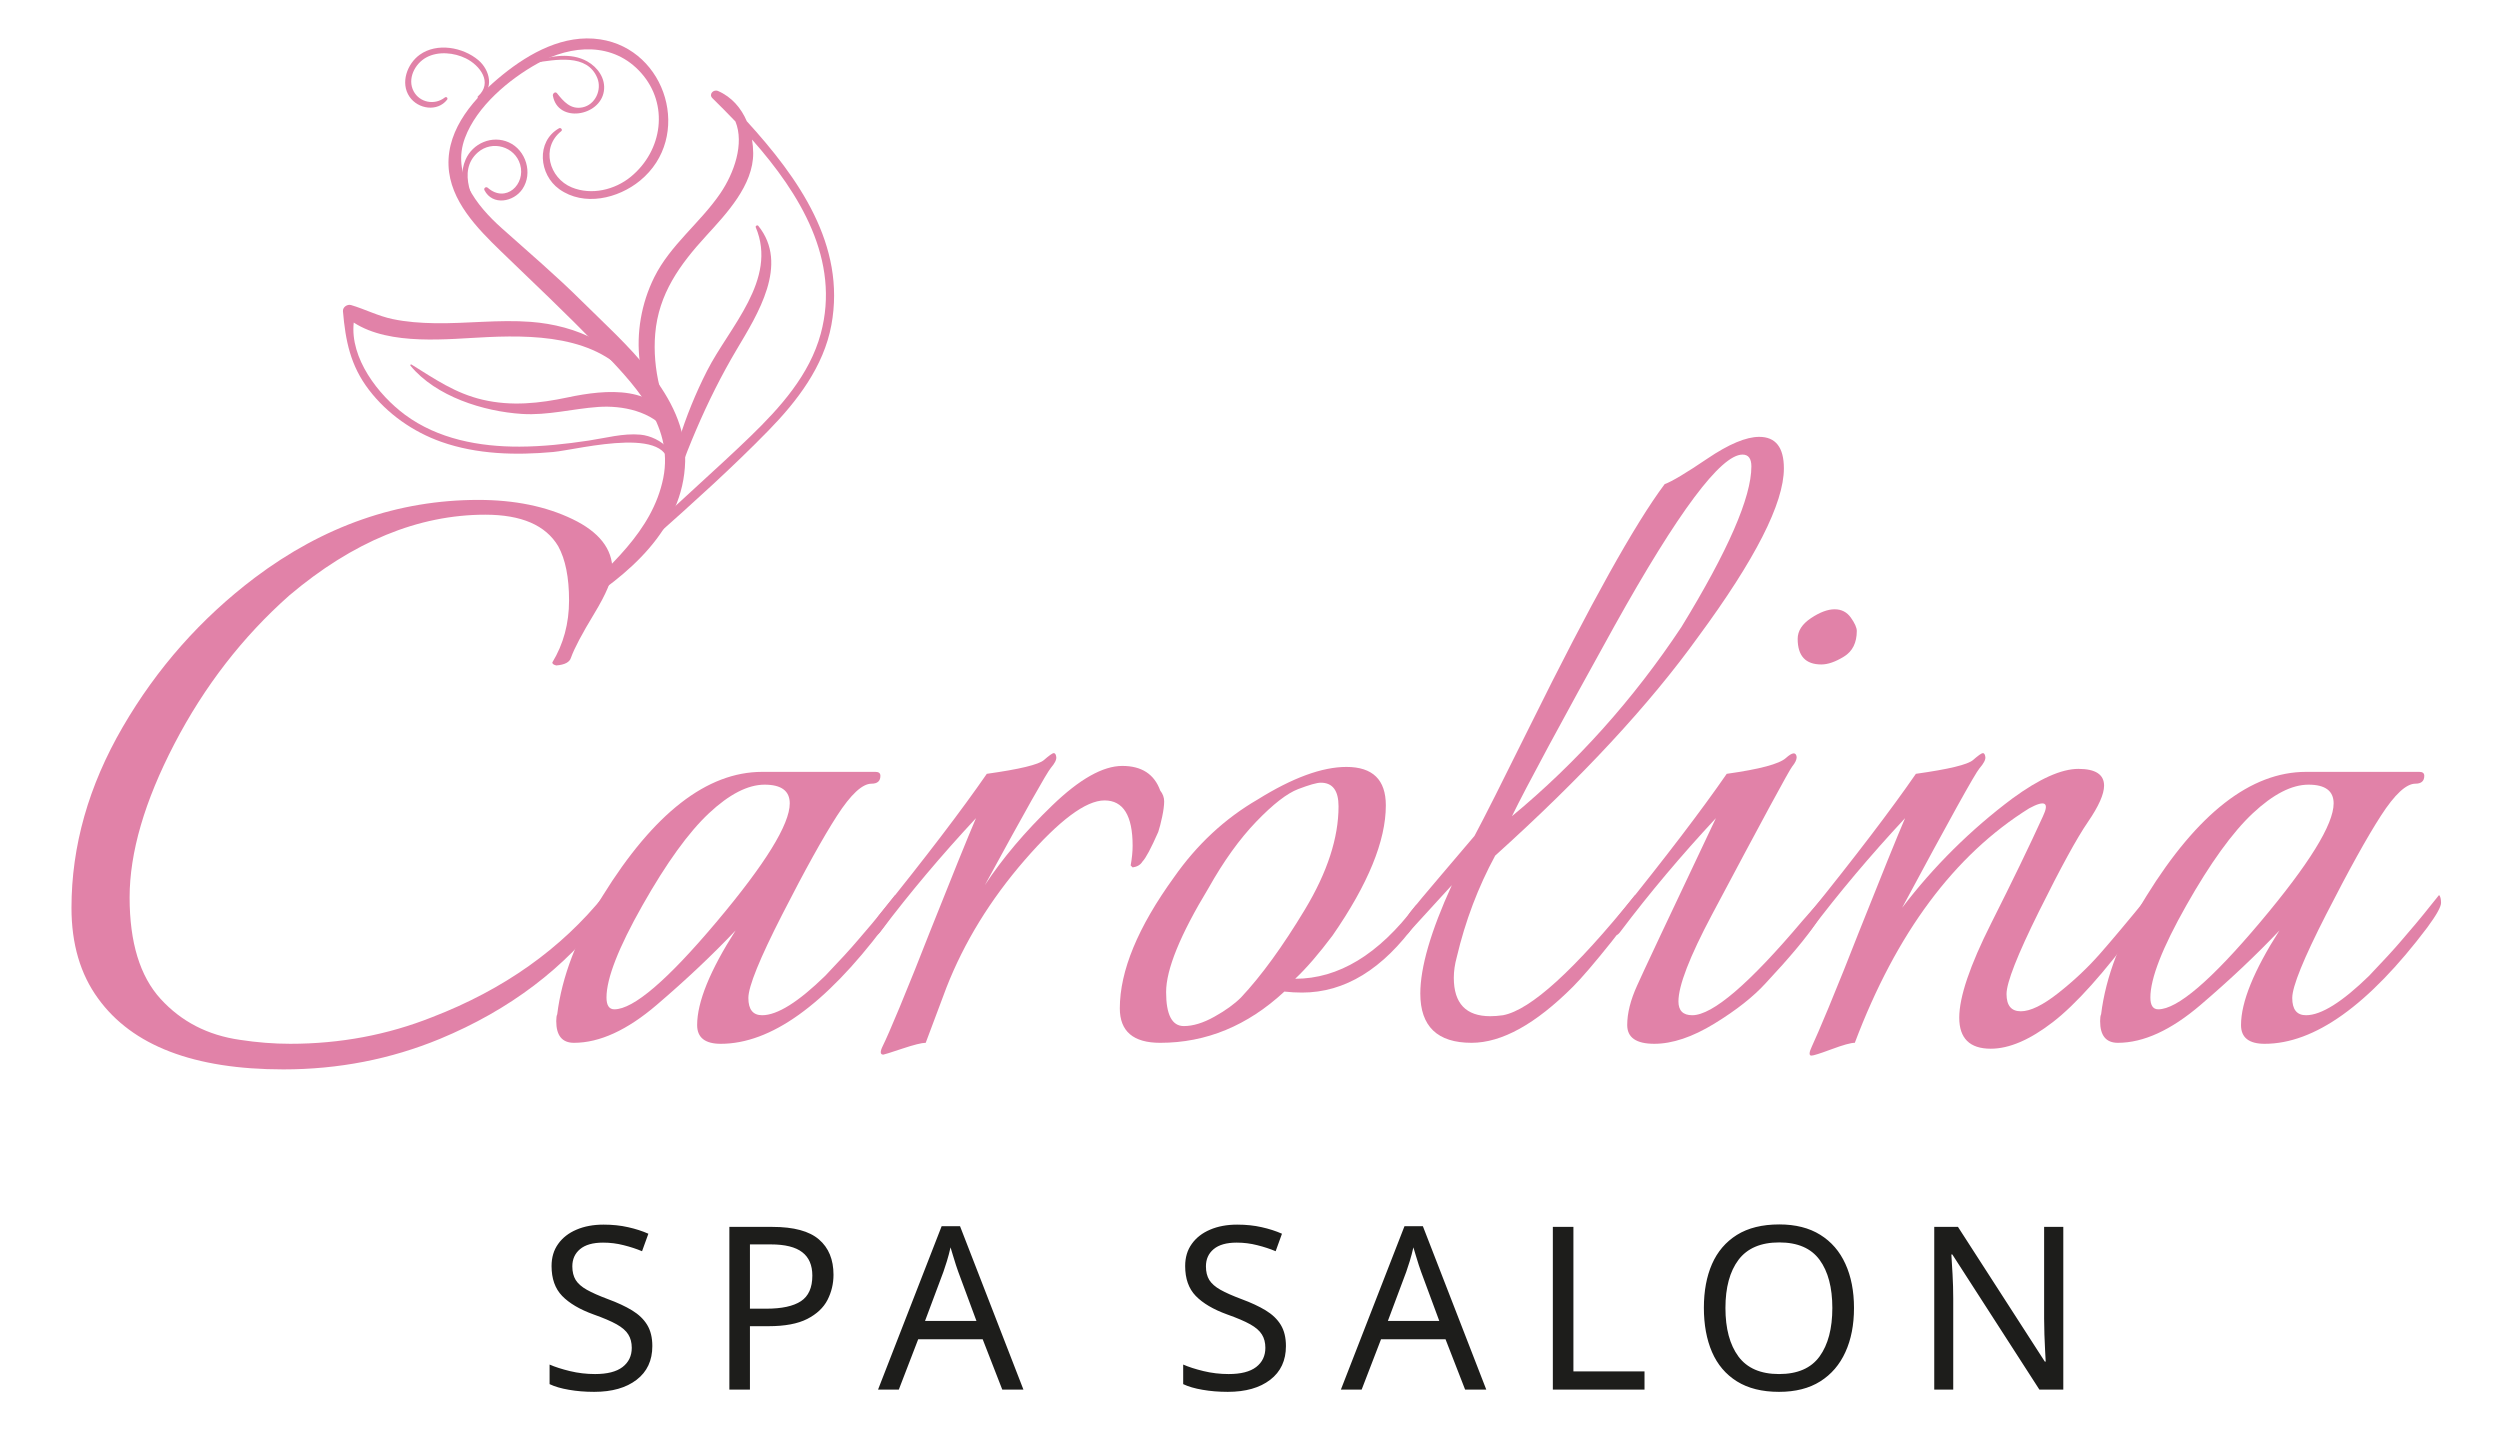
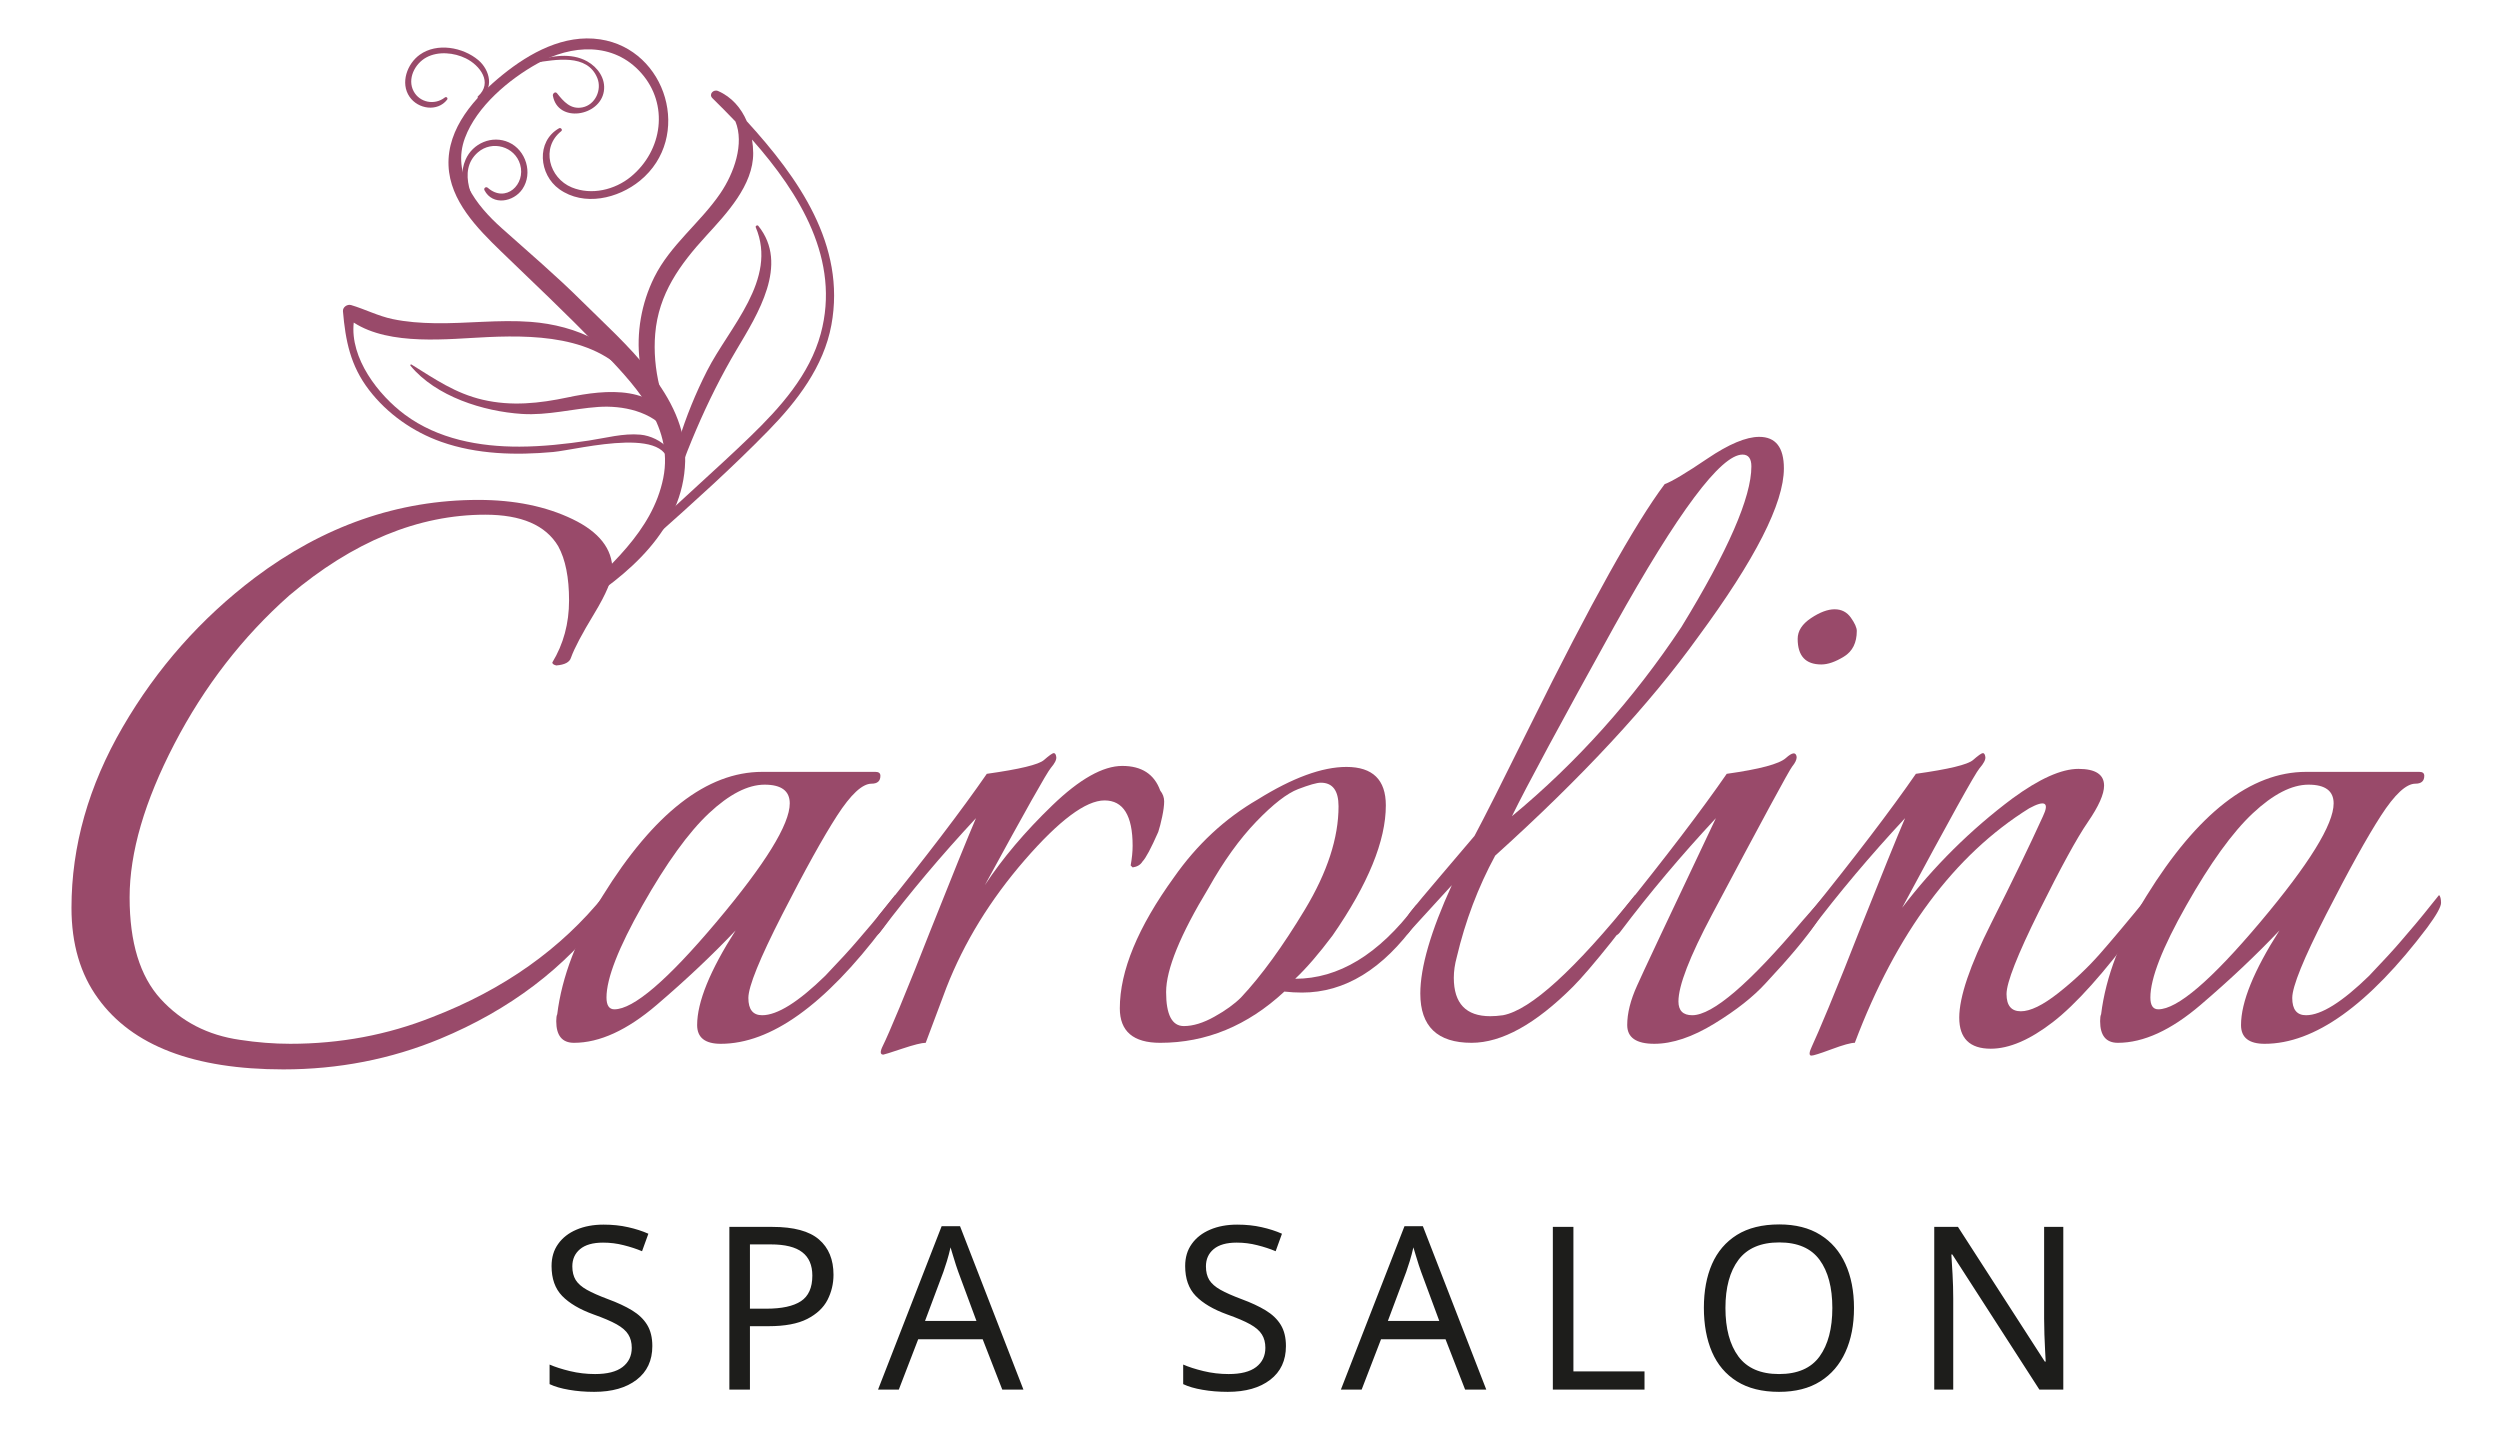
<svg xmlns="http://www.w3.org/2000/svg" width="395" height="229">
-   <g fill="#E182A8">
+   <g fill="#994a6a">
    <path d="M87.265 104.673c1.764-2.904 2.646-6.174 2.646-9.808 0-3.632-.571-6.485-1.713-8.562-1.973-3.32-5.814-4.981-11.52-4.981-10.586 0-20.914 4.256-30.979 12.765-7.371 6.538-13.415 14.349-18.137 23.43-4.723 9.082-7.083 17.178-7.083 24.284 0 7.11 1.635 12.454 4.904 16.035 3.27 3.58 7.445 5.736 12.532 6.46 2.697.414 5.344.623 7.939.623 7.885 0 15.358-1.4 22.417-4.204 11.311-4.359 20.393-10.793 27.243-19.304 1.035-1.245 1.556-1.245 1.556 0 0 .728-.416 1.661-1.245 2.803-6.538 8.718-15.309 15.36-26.308 19.925-7.784 3.215-16.035 4.826-24.752 4.826-14.116 0-23.872-3.736-29.268-11.208-2.802-3.839-4.203-8.614-4.203-14.322 0-9.754 2.699-19.276 8.096-28.565 5.396-9.288 12.35-17.149 20.86-23.586 10.897-8.197 22.674-12.298 35.338-12.298 5.706 0 10.664 1.012 14.867 3.036 4.204 2.023 6.306 4.698 6.306 8.017 0 1.455-.962 3.764-2.881 6.929-1.922 3.165-3.139 5.474-3.657 6.928-.21.727-.988 1.143-2.336 1.245-.416-.102-.622-.259-.622-.468z" />
    <path d="M141.438 141.413c.208.21.312.622.312 1.245s-.728 1.923-2.179 3.893c-9.238 12.246-17.801 18.37-25.686 18.37-2.491 0-3.737-.986-3.737-2.959 0-3.631 2.024-8.613 6.072-14.945-3.635 3.842-7.784 7.76-12.455 11.754-4.669 3.996-9.029 5.994-13.077 5.994-1.867 0-2.801-1.141-2.801-3.426 0-.518.05-.879.156-1.089.725-5.915 3.112-12.142 7.16-18.68 8.095-13.077 16.501-19.615 25.22-19.615h17.902c.518 0 .778.209.778.622 0 .832-.466 1.245-1.401 1.245-1.454 0-3.269 1.689-5.449 5.06-2.179 3.374-5.059 8.562-8.639 15.568-3.582 7.006-5.372 11.416-5.372 13.232s.724 2.724 2.18 2.724c2.385 0 5.706-2.075 9.962-6.227 2.282-2.388 3.995-4.255 5.137-5.605a280.275 280.275 0 012.258-2.646c.364-.414 1.582-1.921 3.659-4.515zm-16.657-14.478c0-1.97-1.322-2.958-3.969-2.958-2.646 0-5.581 1.506-8.796 4.515-3.218 3.012-6.721 7.861-10.508 14.556-3.791 6.694-5.682 11.546-5.682 14.555 0 1.246.413 1.869 1.245 1.869 3.009 0 8.379-4.593 16.112-13.777 7.73-9.186 11.598-15.438 11.598-18.76z" />
    <path d="M178.955 133.629c0-4.772-1.479-7.162-4.437-7.162s-7.162 3.141-12.61 9.419c-5.448 6.28-9.574 12.998-12.376 20.159l-3.269 8.718c-.623 0-1.869.312-3.736.934-1.869.625-2.855.934-2.958.934-.521 0-.544-.465-.077-1.4.467-.934 1.347-2.957 2.646-6.071a605.432 605.432 0 004.747-11.832c3.632-9.13 6.072-15.15 7.318-18.058-5.502 5.916-10.484 11.831-14.946 17.746-.727 1.039-1.089.936-1.089-.31 0-.831.258-1.558.779-2.182 7.367-9.13 13.022-16.551 16.968-22.26 5.189-.726 8.198-1.453 9.03-2.18.829-.726 1.347-1.091 1.556-1.091.208 0 .336.21.391.624.05.415-.235.986-.857 1.712-.623.727-4.101 6.903-10.43 18.525 2.802-4.255 6.356-8.458 10.663-12.609 4.305-4.15 7.991-6.229 11.053-6.229 3.061 0 5.06 1.301 5.994 3.892.414.521.623 1.091.623 1.714s-.105 1.428-.312 2.413c-.209.986-.416 1.79-.622 2.412-1.144 2.597-1.974 4.152-2.491 4.671-.312.521-.832.831-1.557.934a22.945 22.945 0 01-.312-.312c.206-1.139.311-2.177.311-3.111zm40.007-6.382c0 5.604-2.802 12.454-8.407 20.549-2.179 2.906-4.151 5.19-5.915 6.85 6.849 0 13.178-3.838 18.992-11.521.518-.519.778-.336.778.546s-.209 1.582-.622 2.101c-5.293 7.37-11.313 11.054-18.058 11.054-.935 0-1.869-.051-2.802-.156-5.814 5.396-12.352 8.095-19.615 8.095-4.257 0-6.382-1.814-6.382-5.448 0-5.915 2.853-12.817 8.561-20.706 3.633-5.188 8.042-9.287 13.233-12.298 5.5-3.425 10.171-5.138 14.011-5.138 4.148-.001 6.226 2.024 6.226 6.072zm-7.473.156c0-2.493-.934-3.737-2.802-3.737-.622 0-1.816.338-3.581 1.012-1.766.677-3.969 2.39-6.615 5.138-2.646 2.751-5.164 6.254-7.551 10.509-4.463 7.369-6.694 12.842-6.694 16.422 0 3.582.935 5.372 2.802 5.372 1.452 0 3.06-.49 4.826-1.48 1.764-.984 3.165-1.996 4.204-3.035 3.215-3.424 6.589-8.067 10.119-13.932 3.526-5.865 5.292-11.289 5.292-16.269z" />
    <path d="M277.962 69.024c2.593 0 3.892 1.661 3.892 4.981 0 5.502-4.515 14.375-13.544 26.62-7.681 10.691-18.37 22.211-32.069 34.561-2.7 4.981-4.724 10.328-6.071 16.033-.312 1.145-.468 2.233-.468 3.271 0 4.047 1.919 6.07 5.761 6.07.622 0 1.296-.05 2.023-.155 4.359-.829 11.311-7.16 20.86-18.992.207.21.312.648.312 1.323 0 .676-1.35 2.699-4.048 6.071-2.699 3.374-4.724 5.736-6.07 7.084-5.917 5.914-11.263 8.873-16.035 8.873-5.398 0-8.096-2.594-8.096-7.783 0-4.151 1.66-9.859 4.981-17.125l-6.539 7.16c-.727 1.039-1.089.936-1.089-.31 0-.831.389-1.737 1.168-2.726.778-.984 2.359-2.88 4.748-5.683 2.386-2.802 4.149-4.876 5.293-6.227 1.452-2.697 4.409-8.562 8.874-17.59 9.442-19.095 16.501-31.759 21.171-37.986 1.142-.414 3.399-1.763 6.773-4.047 3.372-2.28 6.096-3.423 8.173-3.423zm-12.298 30.044c7.368-12.037 11.054-20.495 11.054-25.374 0-1.246-.468-1.869-1.401-1.869-3.424 0-10.173 9.029-20.239 27.088-8.511 15.36-13.908 25.375-16.189 30.044 10.273-8.507 19.198-18.47 26.775-29.889z" />
    <path d="M270.877 161.729c-3.478 2.129-6.643 3.191-9.496 3.191-2.855 0-4.281-.986-4.281-2.959 0-1.868.518-3.942 1.556-6.226.726-1.659 4.877-10.482 12.455-26.465-5.502 5.916-10.483 11.831-14.945 17.746-.728 1.039-1.09.936-1.09-.31 0-.831.258-1.558.779-2.182 7.367-9.13 13.022-16.551 16.967-22.26 5.189-.726 8.302-1.557 9.341-2.491 1.036-.935 1.607-.985 1.712-.155 0 .415-.233.909-.7 1.479-.468.571-4.698 8.382-12.688 23.428-3.529 6.645-5.293 11.21-5.293 13.7 0 1.455.726 2.18 2.18 2.18 3.215 0 9.029-4.981 17.435-14.944l3.426-3.892c1.245 1.245-1.818 5.812-9.186 13.698-1.971 2.18-4.696 4.336-8.172 6.462zm16.891-56.744c-2.491 0-3.736-1.348-3.736-4.047 0-1.247.701-2.336 2.102-3.271 1.401-.934 2.646-1.4 3.736-1.4 1.089 0 1.946.442 2.568 1.323.623.883.935 1.583.935 2.101 0 1.868-.677 3.219-2.025 4.049-1.349.831-2.544 1.245-3.58 1.245z" />
    <path d="M332.445 124.132c0 1.351-.856 3.271-2.569 5.761s-4.281 7.188-7.707 14.088c-3.424 6.903-5.137 11.263-5.137 13.076 0 1.816.753 2.726 2.258 2.726 1.504 0 3.476-.959 5.917-2.881 2.436-1.92 4.617-3.969 6.538-6.148 1.918-2.181 4.487-5.239 7.705-9.185.207.31.312.777.312 1.4s-.677 1.817-2.024 3.581c-5.292 7.16-9.757 12.142-13.388 14.944-3.635 2.803-6.903 4.203-9.808 4.203-3.322 0-4.981-1.633-4.981-4.904 0-3.269 1.686-8.25 5.06-14.944 3.371-6.694 6.095-12.323 8.173-16.892 1.036-2.178.312-2.592-2.179-1.245-11.832 7.371-21.017 19.721-27.555 37.051-.624 0-1.843.336-3.659 1.012-1.817.674-2.88 1.012-3.191 1.012-.416 0-.389-.494.079-1.479.466-.986 1.347-3.035 2.646-6.149a611.843 611.843 0 004.747-11.832c3.632-9.13 6.072-15.15 7.317-18.058-5.502 5.916-10.483 11.831-14.945 17.746-.728 1.039-1.089.936-1.089-.31 0-.831.258-1.558.779-2.182 7.367-9.13 13.022-16.551 16.967-22.26 5.189-.726 8.198-1.453 9.03-2.18.829-.726 1.347-1.091 1.556-1.091.208 0 .335.21.39.624.05.415-.261 1.011-.935 1.79-.677.777-4.749 8.122-12.221 22.027a88.657 88.657 0 0117.436-17.279c4.254-3.113 7.729-4.671 10.43-4.671 2.697.003 4.048.886 4.048 2.649z" />
    <path d="M385.372 141.413c.208.21.312.622.312 1.245s-.727 1.923-2.179 3.893c-9.238 12.246-17.801 18.37-25.686 18.37-2.491 0-3.738-.986-3.738-2.959 0-3.631 2.024-8.613 6.072-14.945-3.635 3.842-7.784 7.76-12.455 11.754-4.67 3.996-9.029 5.994-13.077 5.994-1.867 0-2.801-1.141-2.801-3.426 0-.518.05-.879.156-1.089.725-5.915 3.113-12.142 7.16-18.68 8.096-13.077 16.501-19.615 25.22-19.615h17.902c.518 0 .778.209.778.622 0 .832-.466 1.245-1.401 1.245-1.455 0-3.269 1.689-5.449 5.06-2.179 3.374-5.059 8.562-8.639 15.568-3.582 7.006-5.372 11.416-5.372 13.232s.724 2.724 2.18 2.724c2.386 0 5.706-2.075 9.963-6.227 2.281-2.388 3.994-4.255 5.137-5.605a285.81 285.81 0 012.257-2.646c.364-.414 1.583-1.921 3.66-4.515zm-16.658-14.478c0-1.97-1.322-2.958-3.969-2.958-2.646 0-5.58 1.506-8.796 4.515-3.218 3.012-6.721 7.861-10.507 14.556-3.791 6.694-5.682 11.546-5.682 14.555 0 1.246.413 1.869 1.245 1.869 3.009 0 8.379-4.593 16.112-13.777 7.73-9.186 11.597-15.438 11.597-18.76z" />
  </g>
-   <g fill="#E182A8">
+   <g fill="#994a6a">
    <path d="M91.919 47.575c-4.06-4.039-8.393-7.716-12.653-11.53-4.04-3.617-7.927-8.554-5.8-14.257 1.859-4.984 6.938-9.239 11.46-11.756 5.37-2.989 11.996-3.442 16.38 1.498 4.407 4.966 3.399 12.25-1.622 16.386-2.541 2.094-6.233 2.966-9.333 1.698-3.593-1.469-4.942-6.296-1.67-8.892.263-.208-.074-.613-.351-.455-3.672 2.091-3.173 7.332.042 9.625 3.89 2.774 9.287 1.491 12.75-1.344 8.358-6.843 4.257-20.747-6.31-22.331-5.689-.853-11.113 2.131-15.388 5.589-4.34 3.51-8.81 8.412-8.555 14.389.235 5.524 4.534 9.874 8.261 13.49 5.154 5.002 10.408 9.882 15.363 15.086 5.41 5.681 12.033 12.166 10.301 20.769-1.703 8.452-8.778 14.175-14.67 19.842-.419.403.123 1.121.625.811 8.429-5.211 17.233-12.533 17.508-23.301.267-10.437-9.602-18.617-16.338-25.317z" />
    <path d="M117.996 19.158c-.889-2.08-2.381-3.841-4.553-4.783-.707-.307-1.515.517-.879 1.141a161.274 161.274 0 013.636 3.681c1.424 3.501-.203 8.146-2.387 11.353-3.179 4.665-7.89 8.127-10.438 13.251-4.099 8.244-3.215 18.801 3.544 25.342.219.212.583-.059.425-.328-2.804-4.804-4.286-10.486-3.821-16.062.529-6.338 3.891-10.945 8.055-15.494 3.186-3.479 7.465-8.006 7.427-13.079a13.866 13.866 0 00-.182-2.13c7.589 8.577 13.999 19.066 10.856 30.678-1.757 6.486-6.384 11.64-11.1 16.207-5.298 5.13-10.885 9.958-16.184 15.087-.61.59.3 1.481.926.925 6.14-5.456 12.337-11.028 18.078-16.905 4.563-4.671 8.746-10.123 9.96-16.693 2.334-12.626-5.215-23.25-13.363-32.191z" />
    <path d="M119.809 35.681c-.146-.18-.492.015-.4.232 3.49 8.279-4.169 15.744-7.689 22.663-3.6 7.074-6.025 14.804-6.998 22.69-.024.19.268.211.321.043 2.896-9.073 6.491-17.895 11.365-26.104 3.271-5.508 8.32-13.436 3.401-19.524z" />
    <path d="M101.188 68.677c-2.71-.25-5.513.534-8.173.934-3.616.544-7.266.945-10.926.959-6.342.023-12.904-1.192-18.096-5.035-4.222-3.126-8.714-8.926-8.103-14.57 5.759 3.733 14.956 2.57 21.207 2.292 8.701-.389 18.986.102 23.949 8.483.025.042.097.015.081-.034-2.47-7.198-10.214-10.317-17.26-10.851-5.047-.383-10.109.292-15.159.212-2.24-.036-4.488-.192-6.684-.655-2.298-.484-4.327-1.551-6.554-2.213-.59-.175-1.34.321-1.284.978.401 4.671 1.177 8.588 4.104 12.417 2.887 3.778 6.967 6.645 11.443 8.223 5.637 1.987 11.76 2.134 17.655 1.6 3.961-.359 20.44-4.806 17.97 3.651-.129.439.505.703.736.31 1.997-3.394-1.752-6.409-4.906-6.701z" />
    <path d="M106.395 67.871c-2.28-7.201-10.719-6.349-16.696-5.082-4.499.953-8.893 1.423-13.421.371-4.339-1.009-7.57-3.272-11.264-5.566-.129-.08-.239.094-.152.198 4.02 4.866 11.515 7.215 17.59 7.609 4.081.264 8.014-.82 12.062-1.103 3.832-.269 8.49.677 10.984 3.951.309.406 1.08.2.897-.378zM80.396 22.494c-2.632-1.186-5.719.134-6.837 2.735-1.535 3.57.584 7.236 2.734 10.001.108.139.318-.039.237-.183-1.705-3.035-4.414-8.013-1.027-10.971 2.242-1.96 5.84-.954 6.681 1.916.92 3.14-2.274 6.158-5.121 3.677-.279-.244-.689.059-.514.396 1.282 2.469 4.6 1.866 5.994-.194 1.685-2.489.568-6.156-2.147-7.377zM92.771 9.692c-2.547-1.425-5.702-.858-8.344-.026-.158.05-.089.265.067.243 3.201-.448 8.295-1.524 9.888 2.438.734 1.828-.307 4.199-2.343 4.616-1.884.386-3.002-.937-4.032-2.229-.269-.337-.711.043-.652.38.77 4.372 7.43 3.293 8.055-.69.316-2.007-.956-3.791-2.639-4.732zm-17.194-.191c-2.435-2.053-6.539-2.799-9.249-.859-2.004 1.435-3.112 4.481-1.617 6.654 1.349 1.958 4.408 2.408 5.924.466.201-.256-.098-.556-.355-.355-1.621 1.263-3.969.799-4.922-.979-1.047-1.951.18-4.371 2.016-5.361 1.866-1.006 4.362-.757 6.22.152 2.239 1.096 4.329 3.838 1.919 6.003-.152.136.042.374.213.276 2.433-1.374 1.7-4.437-.149-5.997z" />
  </g>
  <path fill="none" d="M84.991 193.021H341.01v50.722H84.991z" />
  <text transform="translate(84.99 219.553)" fill="#1D1D1B" font-family="'Lato-Regular'" font-size="36" letter-spacing="7">SPA SALON</text>
</svg>
